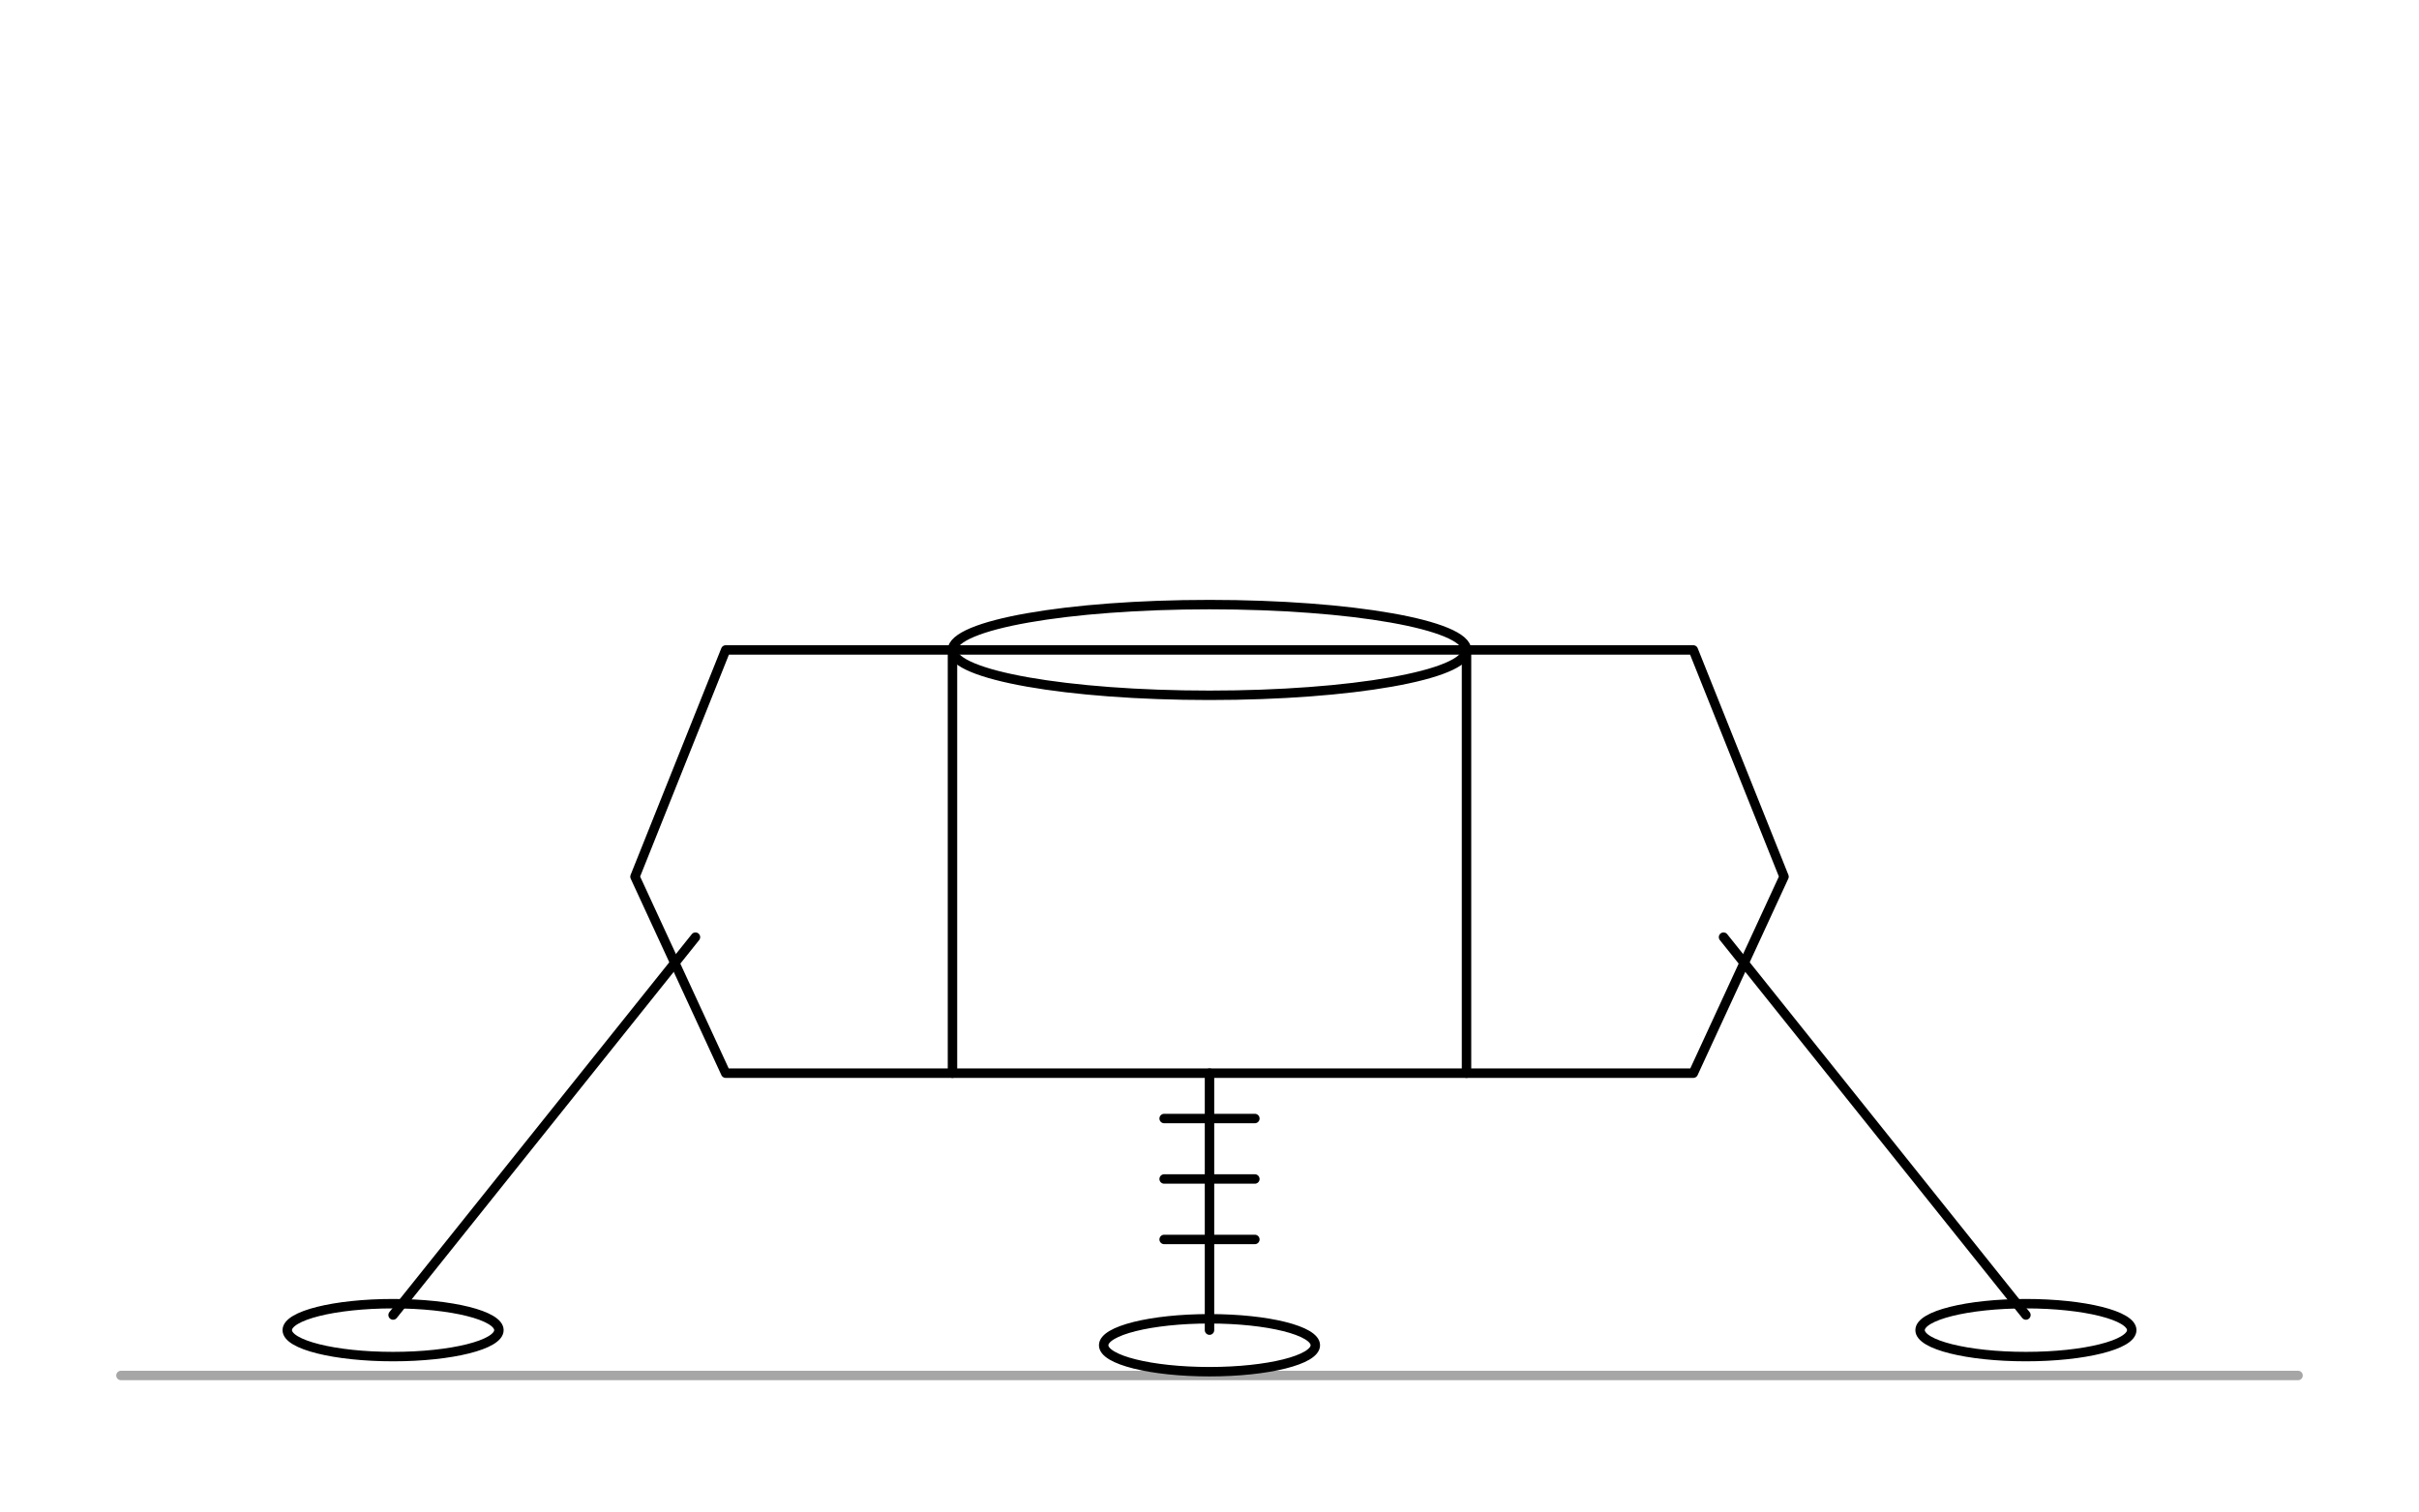
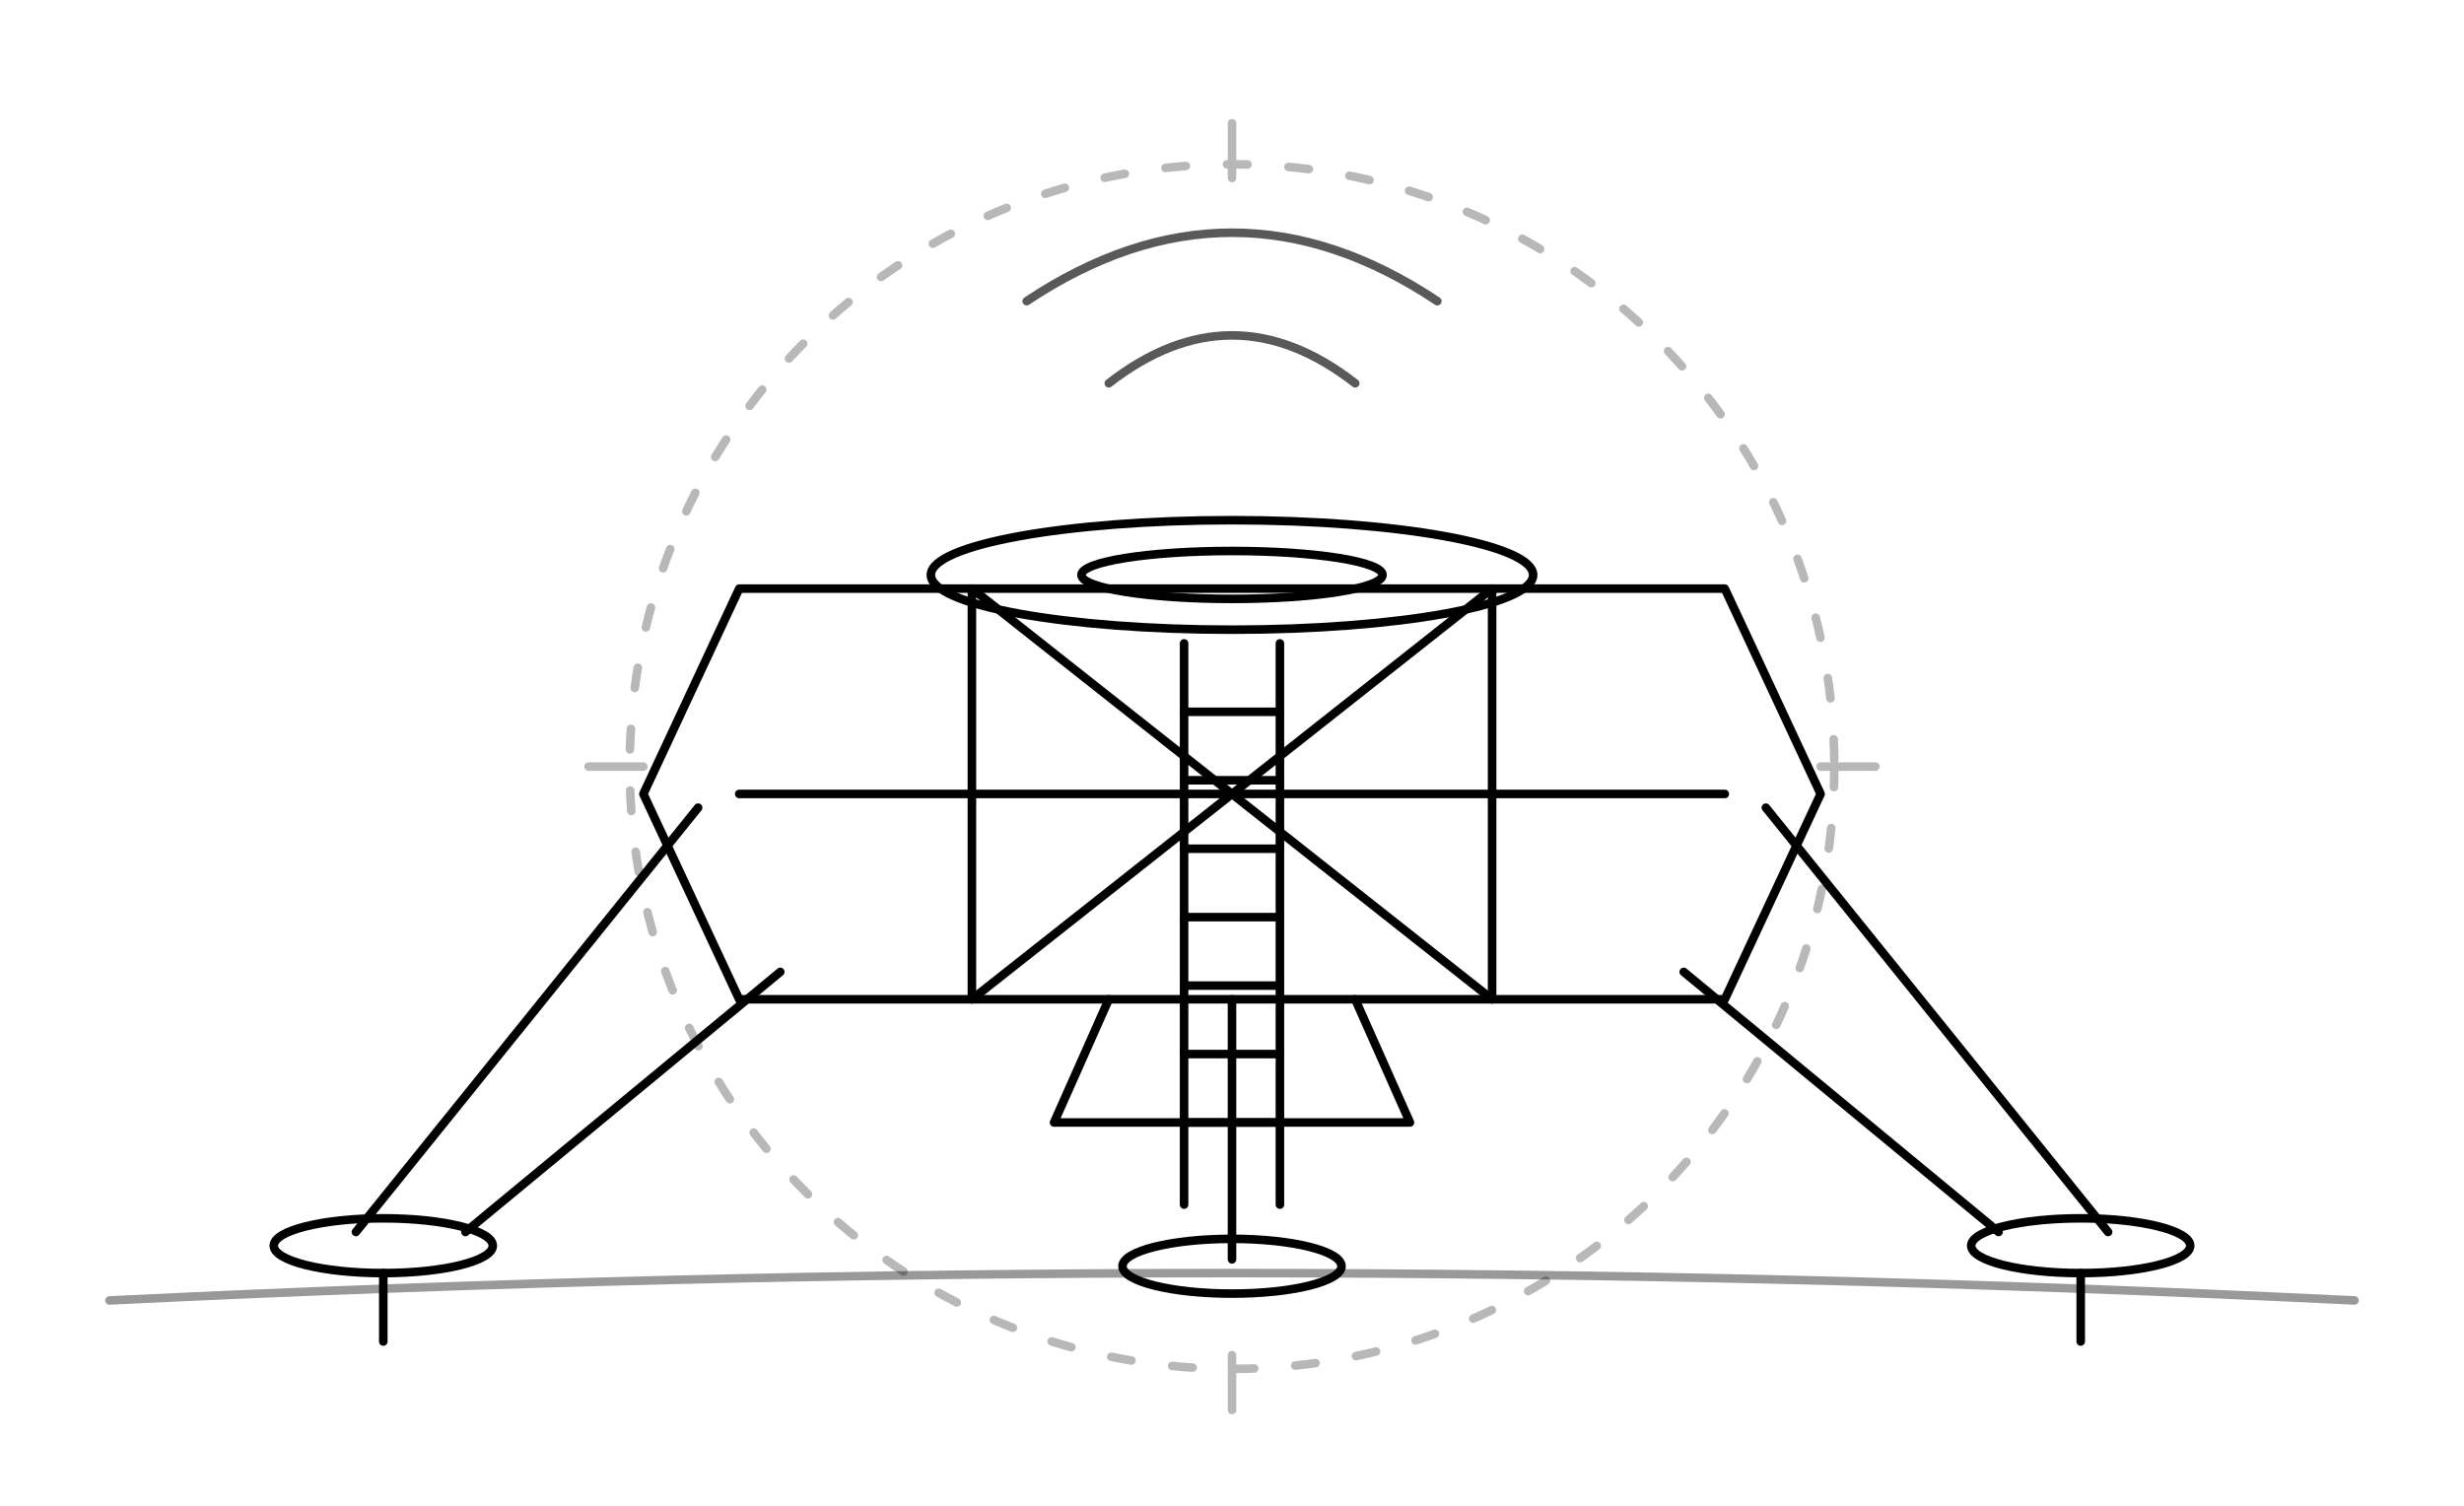
- <svg xmlns="http://www.w3.org/2000/svg" viewBox="0 0 320 200" fill="none" stroke="currentColor" stroke-width="1.25" stroke-linecap="round" stroke-linejoin="round" role="img" aria-labelledby="t-alm">
-   <path d="M96 86 L224 86 L236 116 L224 142 L96 142 L84 116 Z" />
-   <path d="M126 86 L126 142 M194 86 L194 142" />
-   <ellipse cx="160" cy="86" rx="34" ry="6" />
-   <path d="M92 124 L52 174 M228 124 L268 174 M160 142 L160 176" />
-   <path d="M154 148 L166 148 M154 156 L166 156 M154 164 L166 164" />
-   <ellipse cx="52" cy="176" rx="14" ry="3.5" />
-   <ellipse cx="160" cy="178" rx="14" ry="3.5" />
-   <ellipse cx="268" cy="176" rx="14" ry="3.5" />
-   <path d="M16 182 L304 182" opacity="0.35" />
+ <svg xmlns="http://www.w3.org/2000/svg" viewBox="0 0 360 220" fill="none" stroke="currentColor" stroke-width="1.25" stroke-linecap="round" stroke-linejoin="round" role="img" aria-labelledby="t-alm">
+   <g class="svg-orbit" opacity="0.28">
+     <circle class="svg-dashed" cx="180" cy="112" r="88" stroke-dasharray="3 6" />
+     <path d="M180 18 L180 26 M180 198 L180 206 M86 112 L94 112 M266 112 L274 112" />
+   </g>
+   <g class="svg-signal" opacity="0.65">
+     <path d="M162 56 Q180 42 198 56" />
+     <path d="M150 44 Q180 24 210 44" />
+   </g>
+   <g class="svg-craft">
+     <ellipse cx="180" cy="84" rx="44" ry="8" />
+     <ellipse cx="180" cy="84" rx="22" ry="3.5" />
+     <path d="M108 86 L252 86 L266 116 L252 146 L108 146 L94 116 Z" />
+     <path d="M142 86 L142 146 M218 86 L218 146" />
+     <path d="M108 116 L252 116" />
+     <path d="M142 86 L180 116 L218 86 M142 146 L180 116 L218 146" />
+     <path d="M162 146 L154 164 L206 164 L198 146" />
+     <path d="M102 118 L52 180 M114 142 L68 180" />
+     <path d="M258 118 L308 180 M246 142 L292 180" />
+     <path d="M180 146 L180 184" />
+     <path d="M173 94 L173 176 M187 94 L187 176" />
+     <path d="M173 104 L187 104 M173 114 L187 114 M173 124 L187 124 M173 134 L187 134 M173 144 L187 144 M173 154 L187 154 M173 164 L187 164" />
+     <ellipse cx="56" cy="182" rx="16" ry="4" />
+     <ellipse cx="180" cy="185" rx="16" ry="4" />
+     <ellipse cx="304" cy="182" rx="16" ry="4" />
+     <path d="M56 186 L56 196 M304 186 L304 196" />
+   </g>
+   <path d="M16 190 Q180 182 344 190" opacity="0.4" />
</svg>
